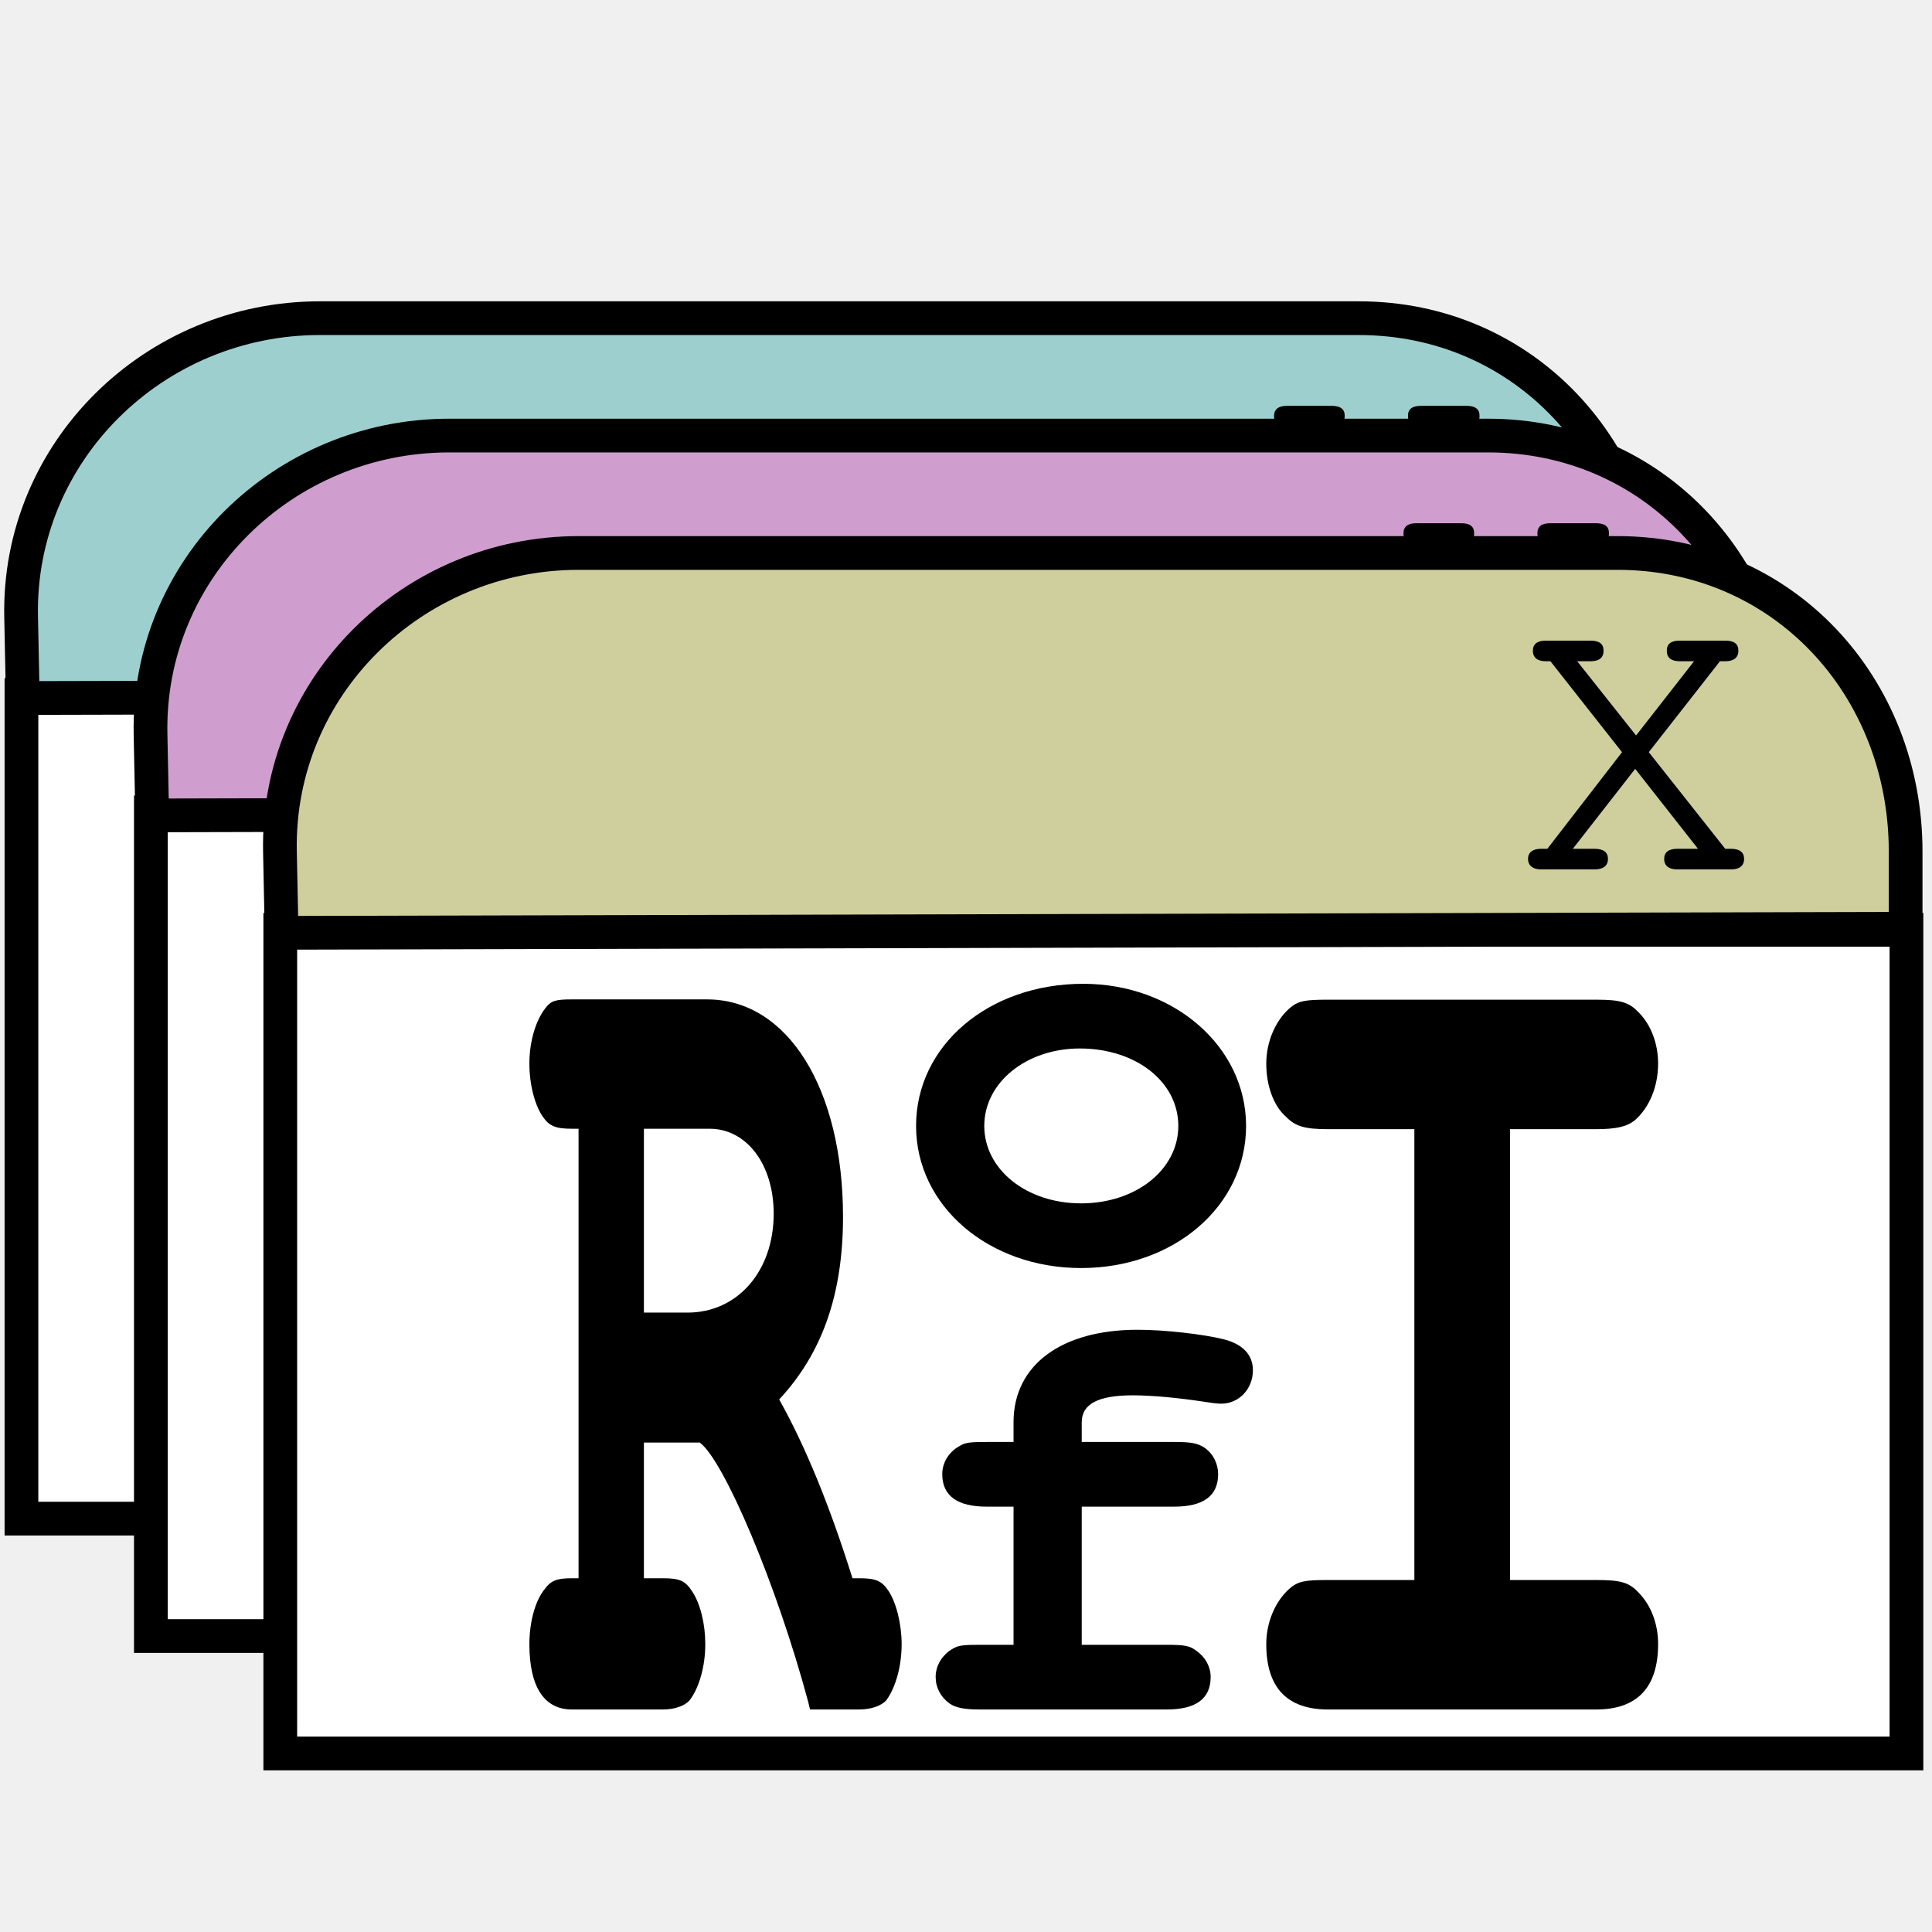
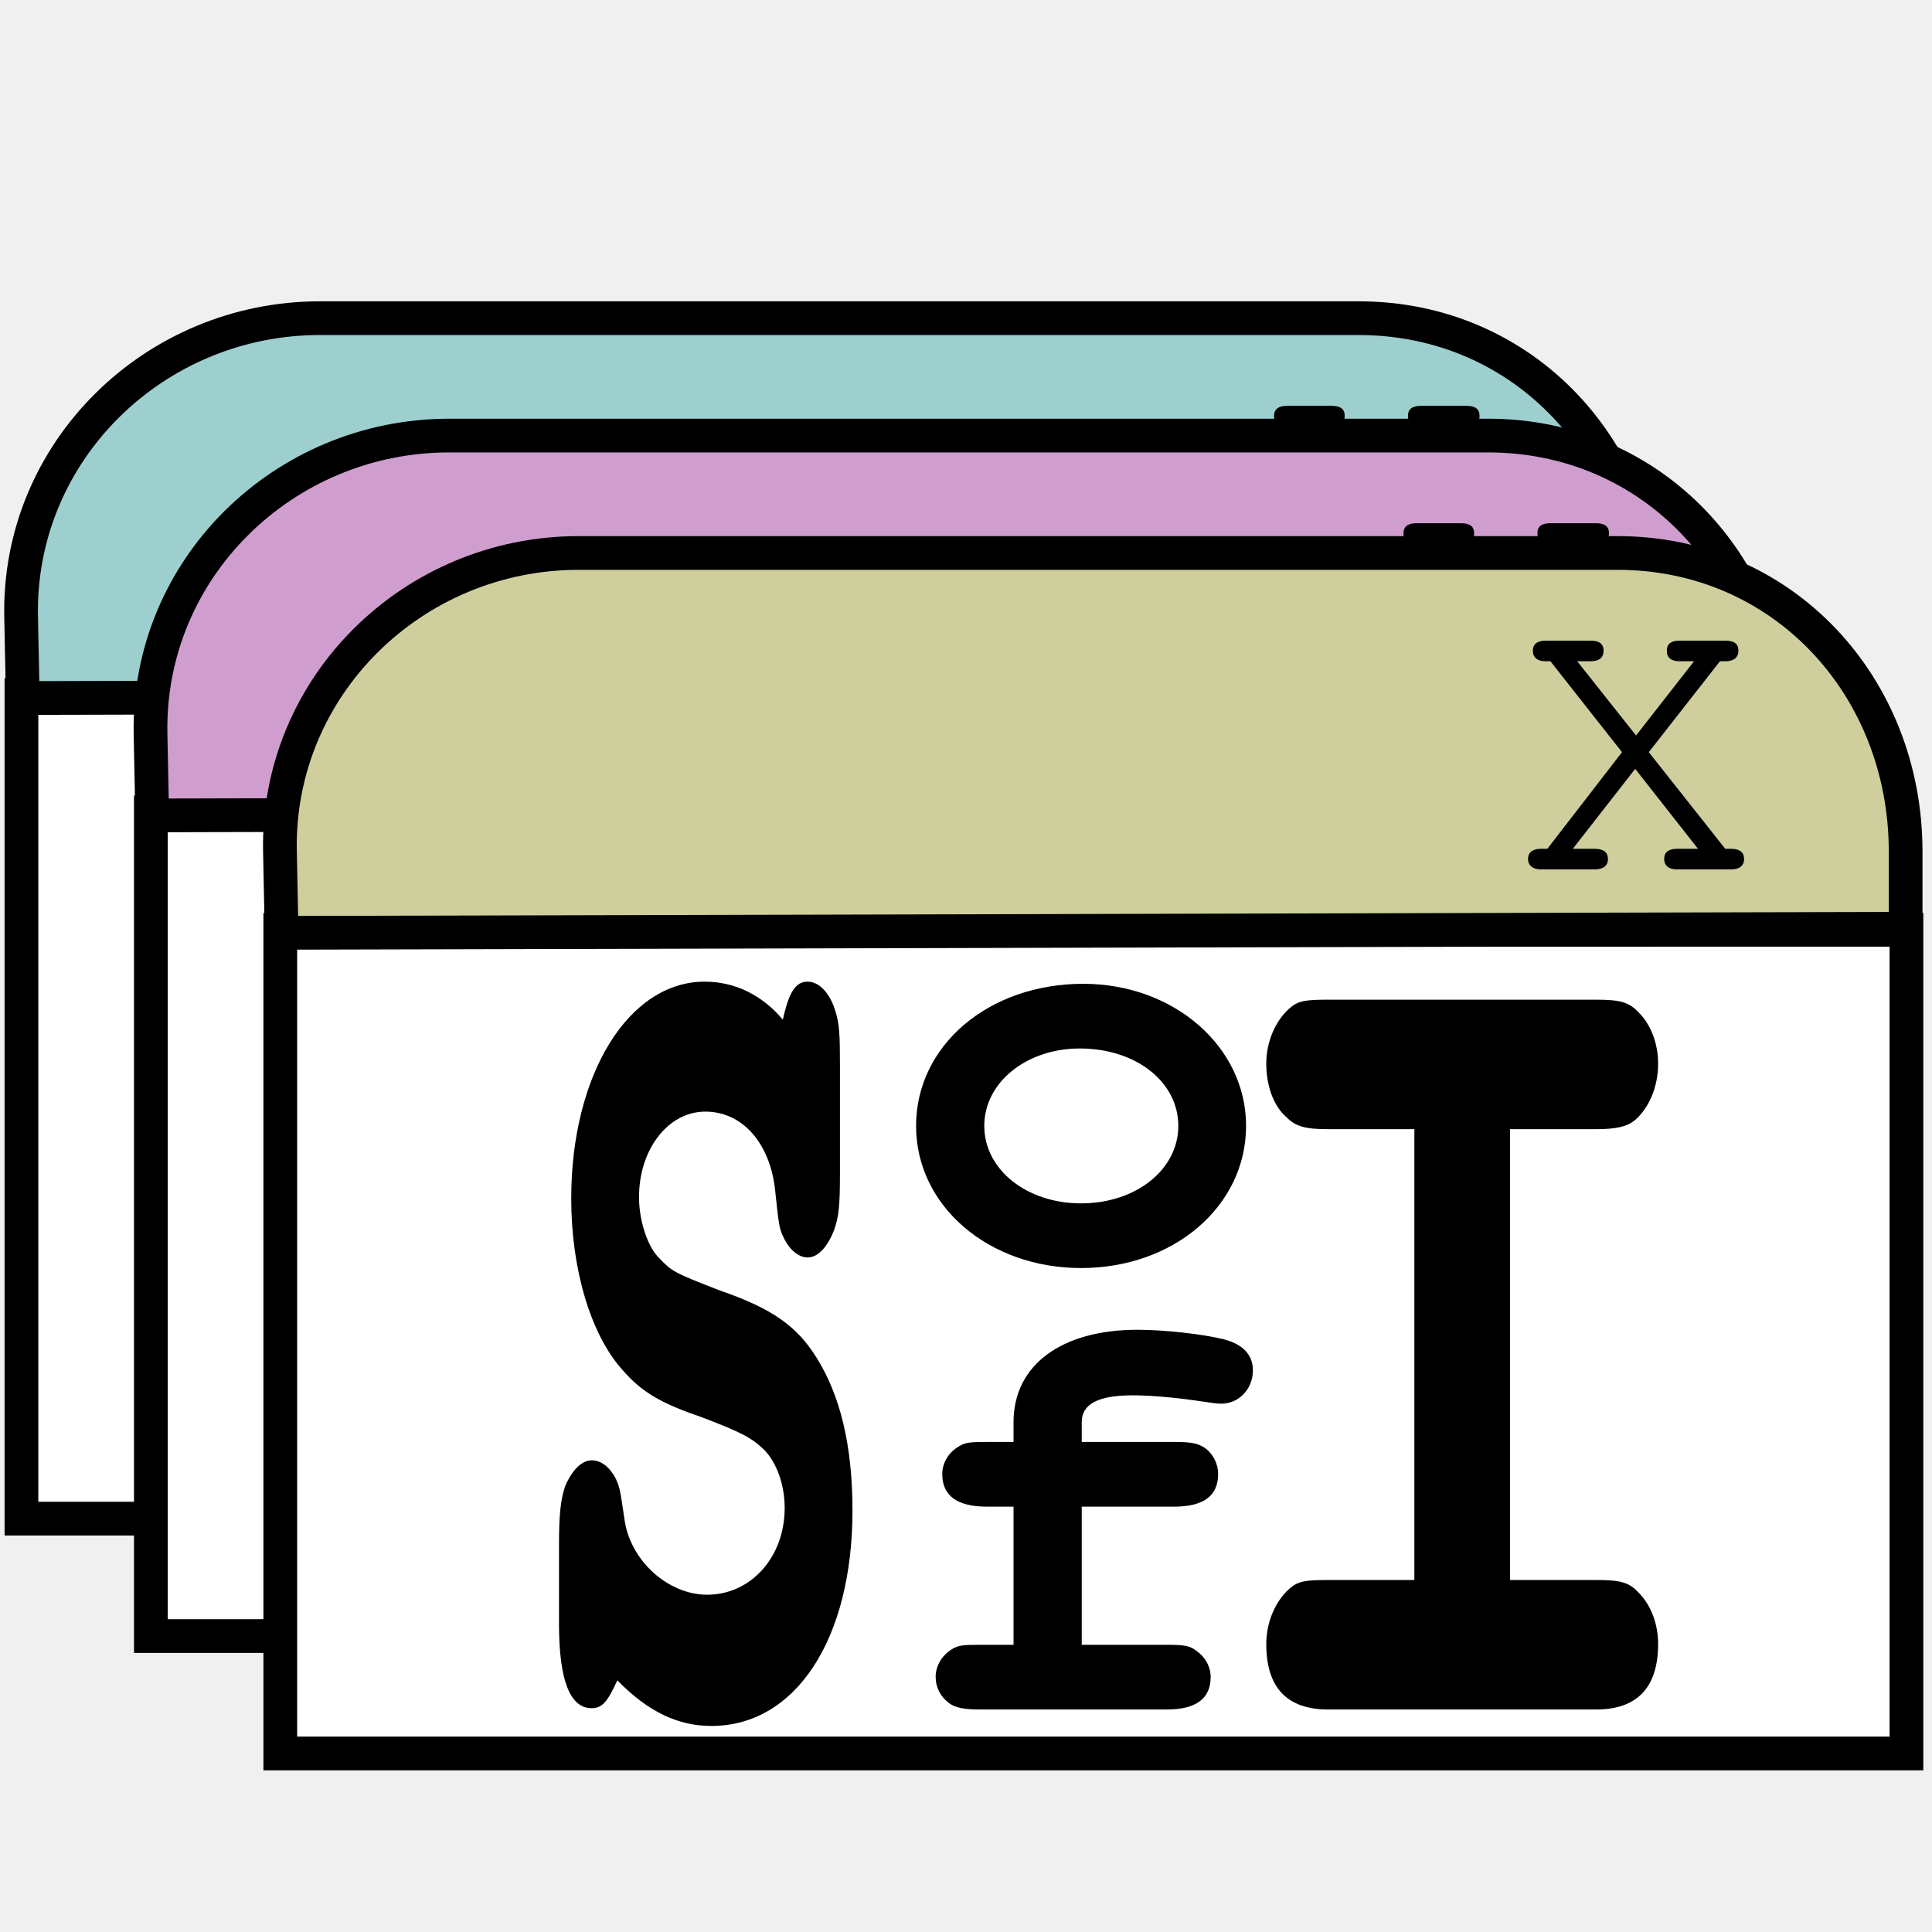
<svg xmlns="http://www.w3.org/2000/svg" width="64" height="64" id="svg4700" version="1.1" viewBox="0 0 64 64">
  <defs id="defs4702" />
  <g id="layer1" style="display:inline;opacity:1">
    <flowRoot xml:space="preserve" id="flowRoot5454" style="font-style:normal;font-weight:normal;font-size:40px;line-height:125%;font-family:sans-serif;letter-spacing:0px;word-spacing:0px;fill:#000000;fill-opacity:1;stroke:none;stroke-width:1px;stroke-linecap:butt;stroke-linejoin:miter;stroke-opacity:1">
      <flowRegion id="flowRegion5456">
        <rect id="rect5458" width="35.5" height="42.75" x="-104" y="-11.75" />
      </flowRegion>
      <flowPara id="flowPara5460">Rr</flowPara>
    </flowRoot>
    <g id="g5757" transform="matrix(0.9310257,0,0,0.9310257,67.74171,11.01478)">
      <rect y="12.897" x="-71.997" height="29.306" width="57.86" id="rect5636" style="fill:#ffffff;fill-opacity:1;stroke:#000000;stroke-width:1.2;stroke-miterlimit:4;stroke-dasharray:none;stroke-opacity:1" />
      <path id="rect5638" d="m -61.382,-0.51 36.965,0 c 5.887,0 10.251,4.74 10.251,10.627 l 0,2.744 -57.784,0.144 -0.059,-2.888 c -0.12,-5.886 4.74,-10.627 10.627,-10.627 z" style="fill:#9ecfcf;fill-opacity:1;stroke:#000000;stroke-width:1.2;stroke-miterlimit:4;stroke-dasharray:none;stroke-opacity:1" />
      <text id="text5672" y="10.75" x="-28.102" style="font-style:normal;font-weight:normal;font-size:14.467px;line-height:125%;font-family:sans-serif;letter-spacing:0px;word-spacing:0px;display:inline;fill:#000000;fill-opacity:1;stroke:none;stroke-width:1px;stroke-linecap:butt;stroke-linejoin:miter;stroke-opacity:1" xml:space="preserve">
        <tspan style="font-style:normal;font-variant:normal;font-weight:normal;font-stretch:normal;font-family:'Nimbus Mono L';-inkscape-font-specification:'Nimbus Mono L'" y="10.75" x="-28.102" id="tspan5674">X</tspan>
      </text>
    </g>
  </g>
  <g id="layer2" style="display:inline">
    <g id="g5765" transform="matrix(0.9310257,0,0,0.9310257,67.88676,11.15321)">
      <rect y="16.926" x="-67.548" height="29.306" width="57.86" id="rect5636-8" style="fill:#ffffff;fill-opacity:1;stroke:#000000;stroke-width:1.2;stroke-miterlimit:4;stroke-dasharray:none;stroke-opacity:1" />
      <path id="rect5638-3" d="m -56.933,3.518 36.965,0 c 5.887,0 10.251,4.74 10.251,10.627 l 0,2.744 -57.784,0.144 -0.059,-2.888 C -67.68,8.259 -62.821,3.518 -56.933,3.518 Z" style="fill:#cf9ecf;fill-opacity:1;stroke:#000000;stroke-width:1.2;stroke-miterlimit:4;stroke-dasharray:none;stroke-opacity:1" />
      <text id="text5672-2" y="14.779" x="-23.654" style="font-style:normal;font-weight:normal;font-size:14.467px;line-height:125%;font-family:sans-serif;letter-spacing:0px;word-spacing:0px;display:inline;fill:#000000;fill-opacity:1;stroke:none;stroke-width:1px;stroke-linecap:butt;stroke-linejoin:miter;stroke-opacity:1" xml:space="preserve">
        <tspan style="font-style:normal;font-variant:normal;font-weight:normal;font-stretch:normal;font-family:'Nimbus Mono L';-inkscape-font-specification:'Nimbus Mono L'" y="14.779" x="-23.654" id="tspan5674-4">X</tspan>
      </text>
    </g>
  </g>
  <g id="layer3" style="display:inline">
    <g id="g5791" transform="matrix(0.9310257,0,0,0.9310257,68.33307,11.55133)">
      <rect y="20.676" x="-63.423" height="29.306" width="57.86" id="rect5636-8-7" style="fill:#ffffff;fill-opacity:1;stroke:#000000;stroke-width:1.2;stroke-miterlimit:4;stroke-dasharray:none;stroke-opacity:1" />
      <path id="rect5638-3-0" d="m -52.808,7.268 36.965,0 c 5.887,0 10.251,4.74 10.251,10.627 l 0,2.744 -57.784,0.144 -0.059,-2.888 C -63.555,12.009 -58.696,7.268 -52.808,7.268 Z" style="fill:#cfcf9e;fill-opacity:1;stroke:#000000;stroke-width:1.2;stroke-miterlimit:4;stroke-dasharray:none;stroke-opacity:1" />
      <text id="text5672-2-9" y="18.529" x="-19.529" style="font-style:normal;font-weight:normal;font-size:14.467px;line-height:125%;font-family:sans-serif;letter-spacing:0px;word-spacing:0px;display:inline;fill:#000000;fill-opacity:1;stroke:none;stroke-width:1px;stroke-linecap:butt;stroke-linejoin:miter;stroke-opacity:1" xml:space="preserve">
        <tspan style="font-style:normal;font-variant:normal;font-weight:normal;font-stretch:normal;font-family:'Nimbus Mono L';-inkscape-font-specification:'Nimbus Mono L'" y="18.529" x="-19.529" id="tspan5674-4-7">X</tspan>
      </text>
    </g>
  </g>
  <g id="layer4" style="display:inline">
    <g id="g5615" transform="matrix(0.9328548,0,0,0.9328548,2.752052,8.408399)">
      <text transform="scale(0.6940285,1.440863)" id="text5462" y="35.876" x="22.554" style="font-style:normal;font-weight:normal;font-size:15.513px;line-height:125%;font-family:sans-serif;letter-spacing:0px;word-spacing:0px;fill:#000000;fill-opacity:1;stroke:none;stroke-width:1px;stroke-linecap:butt;stroke-linejoin:miter;stroke-opacity:1" xml:space="preserve">
-         <tspan dx="0" style="font-style:normal;font-variant:normal;font-weight:bold;font-stretch:normal;font-size:31.026px;font-family:'Nimbus Mono L';-inkscape-font-specification:'Nimbus Mono L';word-spacing:0px" y="35.876" x="22.554" id="tspan5464">R</tspan>
+         <tspan dx="0" style="font-style:normal;font-variant:normal;font-weight:bold;font-stretch:normal;font-size:31.026px;font-family:'Nimbus Mono L';-inkscape-font-specification:'Nimbus Mono L';word-spacing:0px" y="35.876" x="22.554" id="tspan5464">S</tspan>
      </text>
      <g transform="translate(-0.267413,0)" id="g5609">
        <text xml:space="preserve" style="font-style:normal;font-weight:normal;font-size:22.352px;line-height:125%;font-family:sans-serif;letter-spacing:0px;word-spacing:0px;fill:#000000;fill-opacity:1;stroke:none;stroke-width:1px;stroke-linecap:butt;stroke-linejoin:miter;stroke-opacity:1" x="29.003" y="35.688" id="text5466">
          <tspan style="font-style:normal;font-variant:normal;font-weight:bold;font-stretch:normal;font-family:'Nimbus Mono L';-inkscape-font-specification:'Nimbus Mono L'" id="tspan5468" x="29.003" y="35.688">o</tspan>
        </text>
        <text xml:space="preserve" style="font-style:normal;font-weight:normal;font-size:22.352px;line-height:125%;font-family:sans-serif;letter-spacing:0px;word-spacing:0px;fill:#000000;fill-opacity:1;stroke:none;stroke-width:1px;stroke-linecap:butt;stroke-linejoin:miter;stroke-opacity:1" x="28.949" y="51.692" id="text5470">
          <tspan style="font-style:normal;font-variant:normal;font-weight:bold;font-stretch:normal;font-family:'Nimbus Mono L';-inkscape-font-specification:'Nimbus Mono L'" id="tspan5472" x="28.949" y="51.692">f</tspan>
        </text>
      </g>
      <text transform="scale(0.8393347,1.19142)" id="text5474" y="43.387" x="47.088" style="font-style:normal;font-weight:normal;font-size:18.761px;line-height:125%;font-family:sans-serif;letter-spacing:0px;word-spacing:0px;fill:#000000;fill-opacity:1;stroke:none;stroke-width:1px;stroke-linecap:butt;stroke-linejoin:miter;stroke-opacity:1" xml:space="preserve">
        <tspan style="font-style:normal;font-variant:normal;font-weight:bold;font-stretch:normal;font-size:37.522px;font-family:'Nimbus Mono L';-inkscape-font-specification:'Nimbus Mono L'" y="43.387" x="47.088" id="tspan5476">I</tspan>
      </text>
    </g>
  </g>
</svg>
